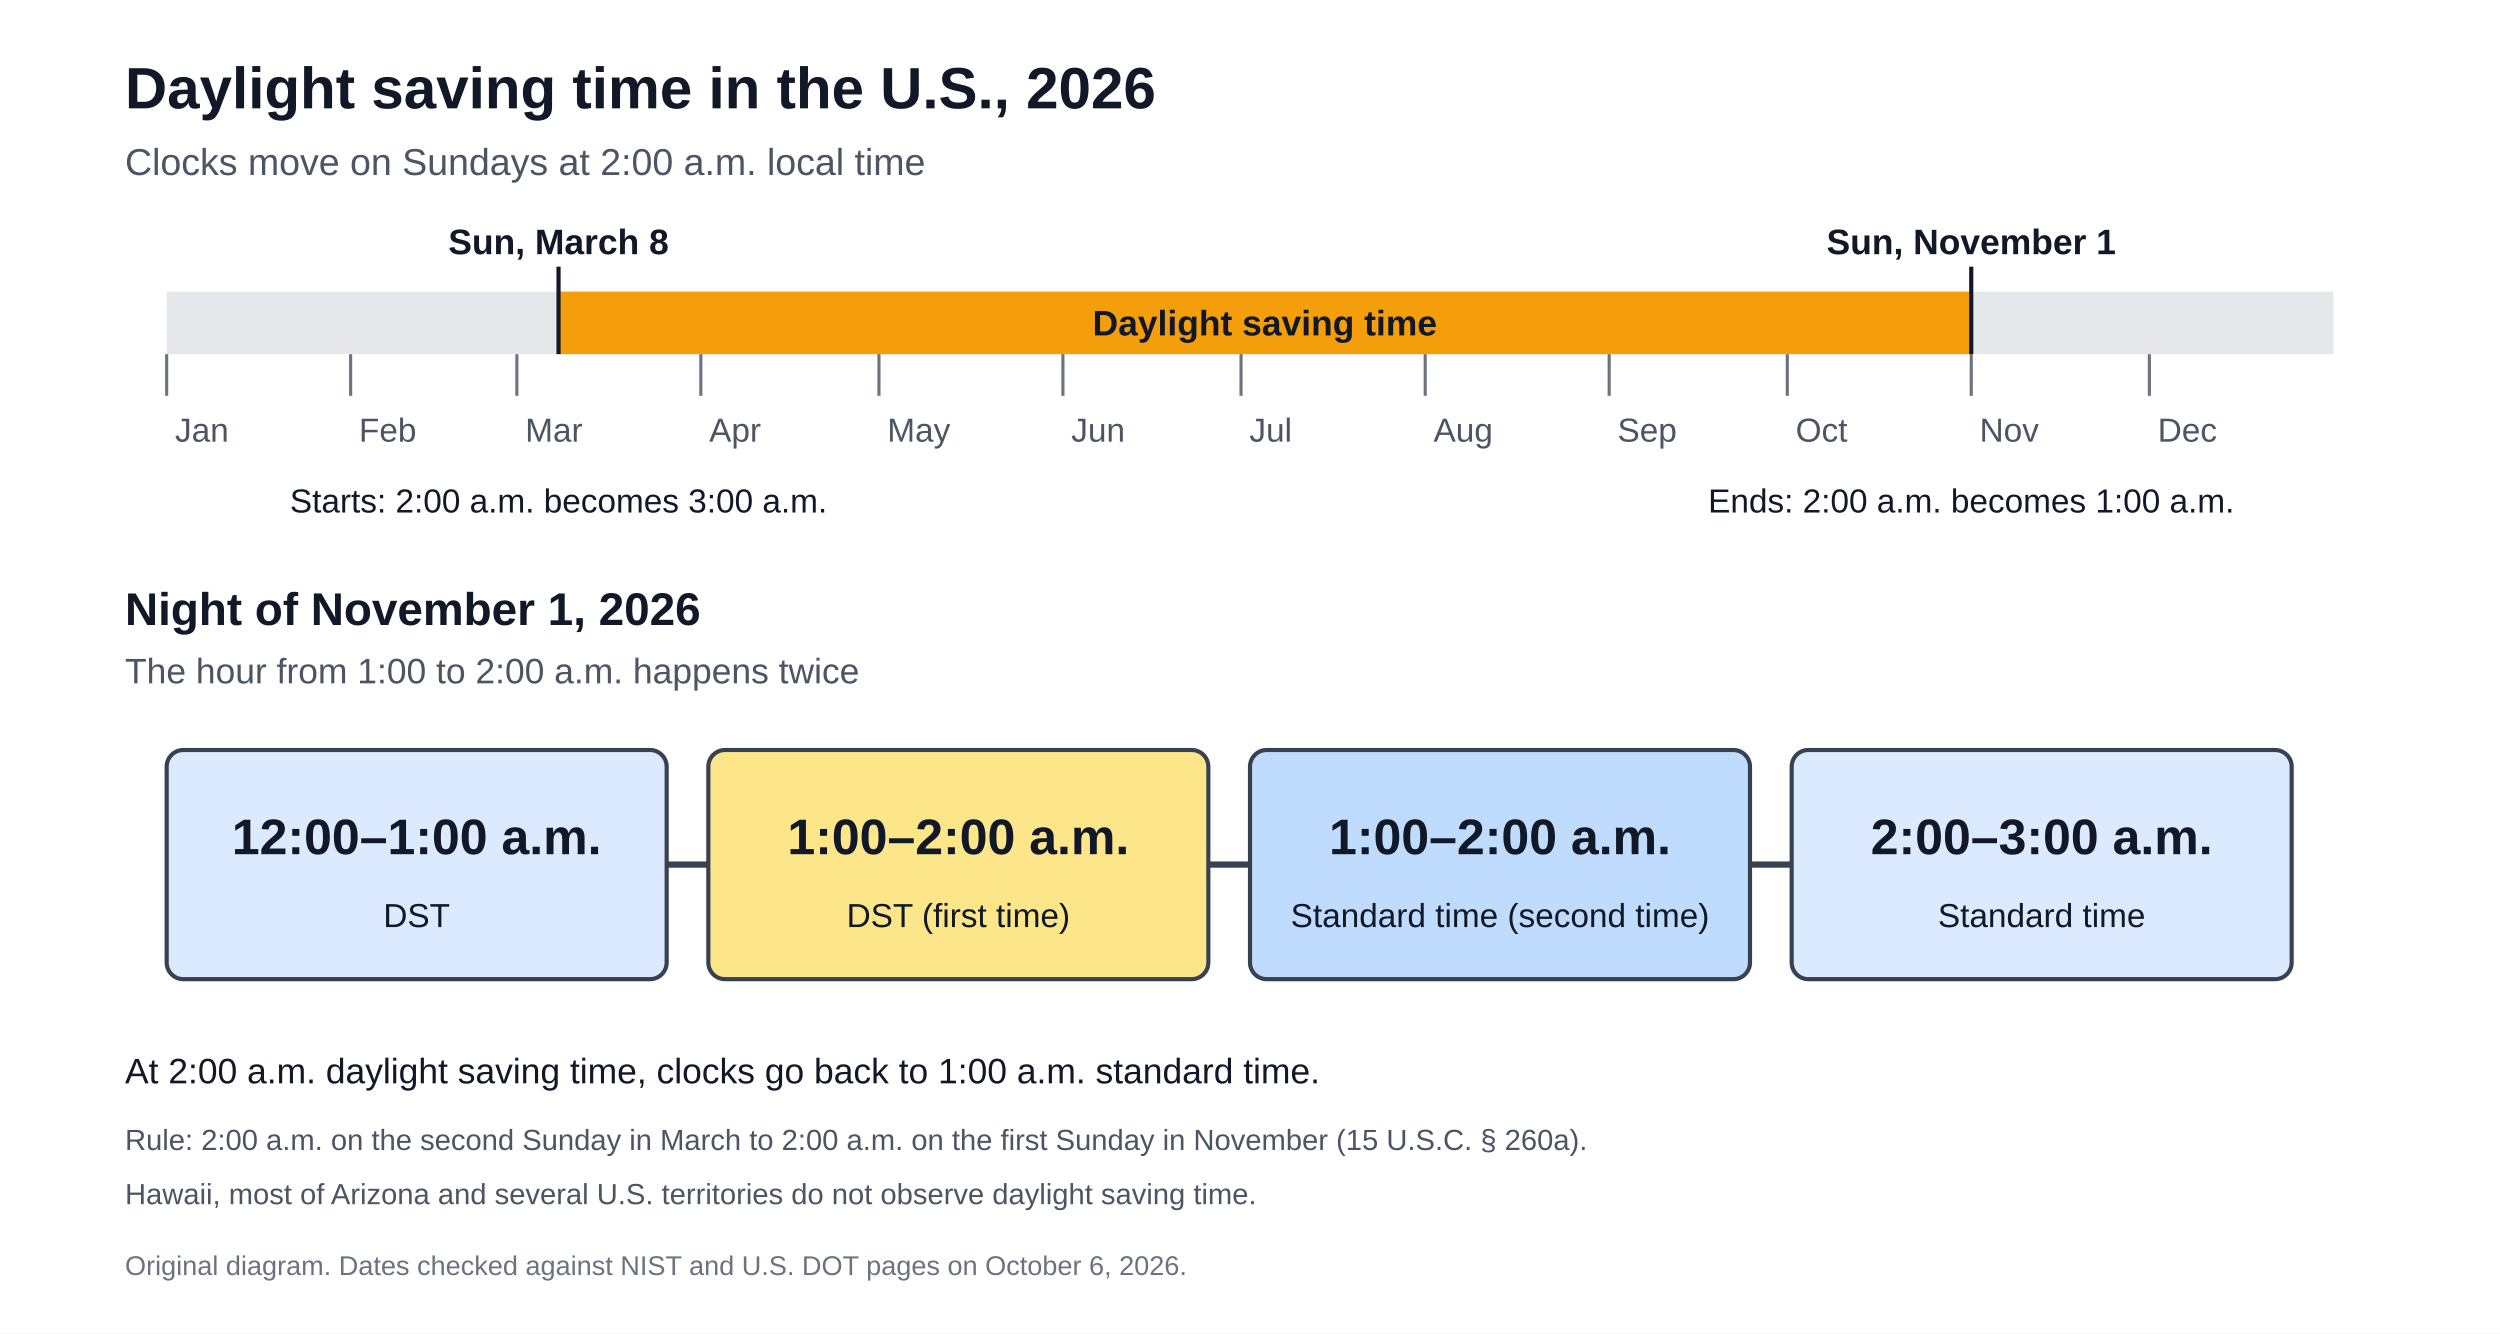
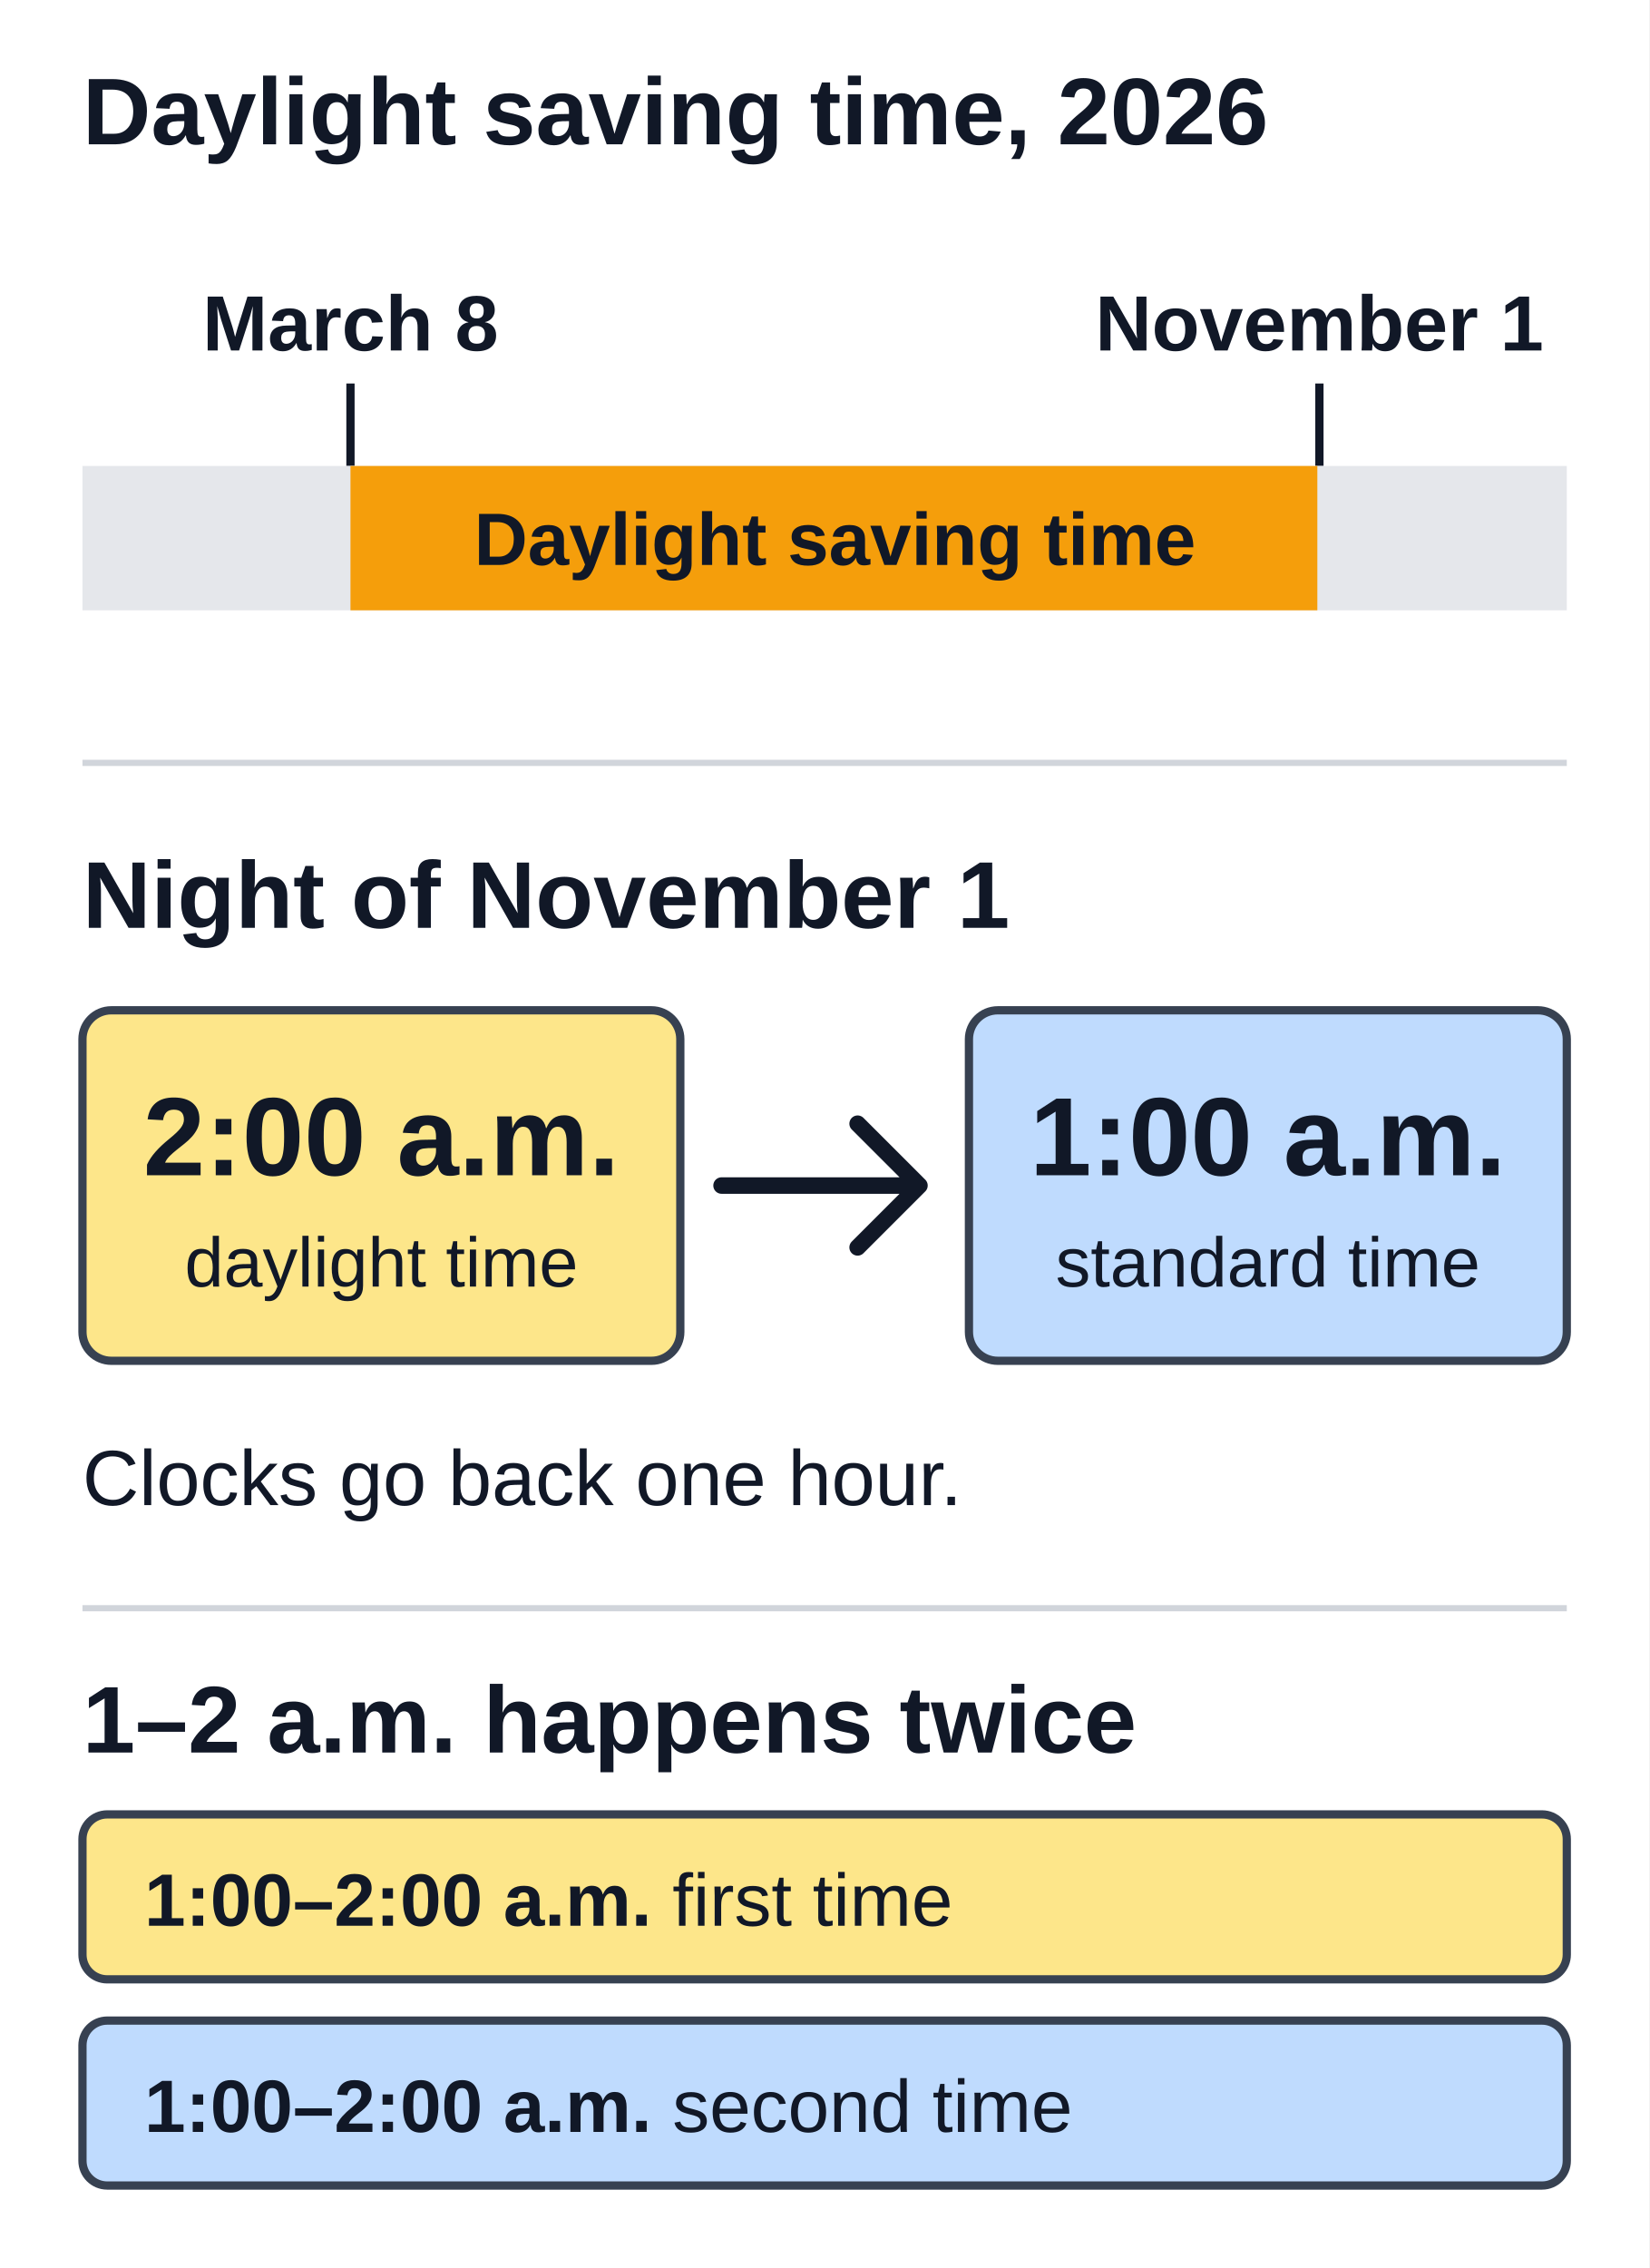
- <svg xmlns="http://www.w3.org/2000/svg" width="1200" height="640" viewBox="0 0 1200 640" font-family="Arial, Helvetica, sans-serif">
-   <rect width="1200" height="640" fill="#ffffff" />
-   <text x="60" y="52" font-size="28" font-weight="bold" fill="#111827">Daylight saving time in the U.S., 2026</text>
-   <text x="60" y="84" font-size="18" fill="#4b5563">Clocks move on Sundays at 2:00 a.m. local time</text>
-   <rect x="80" y="140" width="1040" height="30" fill="#e5e7eb" />
-   <rect x="268.1" y="140" width="678.1" height="30" fill="#f59e0b" />
-   <text x="607.1" y="161" font-size="17" font-weight="bold" fill="#111827" text-anchor="middle">Daylight saving time</text>
-   <line x1="80.0" y1="170" x2="80.0" y2="190" stroke="#6b7280" stroke-width="1.5" />
-   <text x="84.0" y="212" font-size="16" fill="#4b5563">Jan</text>
-   <line x1="168.3" y1="170" x2="168.3" y2="190" stroke="#6b7280" stroke-width="1.5" />
-   <text x="172.3" y="212" font-size="16" fill="#4b5563">Feb</text>
-   <line x1="248.1" y1="170" x2="248.1" y2="190" stroke="#6b7280" stroke-width="1.5" />
-   <text x="252.1" y="212" font-size="16" fill="#4b5563">Mar</text>
-   <line x1="336.4" y1="170" x2="336.4" y2="190" stroke="#6b7280" stroke-width="1.5" />
-   <text x="340.4" y="212" font-size="16" fill="#4b5563">Apr</text>
-   <line x1="421.9" y1="170" x2="421.9" y2="190" stroke="#6b7280" stroke-width="1.5" />
-   <text x="425.9" y="212" font-size="16" fill="#4b5563">May</text>
-   <line x1="510.2" y1="170" x2="510.2" y2="190" stroke="#6b7280" stroke-width="1.5" />
-   <text x="514.2" y="212" font-size="16" fill="#4b5563">Jun</text>
-   <line x1="595.7" y1="170" x2="595.7" y2="190" stroke="#6b7280" stroke-width="1.5" />
-   <text x="599.7" y="212" font-size="16" fill="#4b5563">Jul</text>
-   <line x1="684.1" y1="170" x2="684.1" y2="190" stroke="#6b7280" stroke-width="1.5" />
-   <text x="688.1" y="212" font-size="16" fill="#4b5563">Aug</text>
-   <line x1="772.4" y1="170" x2="772.4" y2="190" stroke="#6b7280" stroke-width="1.5" />
-   <text x="776.4" y="212" font-size="16" fill="#4b5563">Sep</text>
-   <line x1="857.9" y1="170" x2="857.9" y2="190" stroke="#6b7280" stroke-width="1.5" />
-   <text x="861.9" y="212" font-size="16" fill="#4b5563">Oct</text>
-   <line x1="946.2" y1="170" x2="946.2" y2="190" stroke="#6b7280" stroke-width="1.5" />
-   <text x="950.2" y="212" font-size="16" fill="#4b5563">Nov</text>
-   <line x1="1031.7" y1="170" x2="1031.7" y2="190" stroke="#6b7280" stroke-width="1.5" />
-   <text x="1035.7" y="212" font-size="16" fill="#4b5563">Dec</text>
-   <line x1="268.1" y1="128" x2="268.1" y2="170" stroke="#111827" stroke-width="2" />
-   <line x1="946.2" y1="128" x2="946.2" y2="170" stroke="#111827" stroke-width="2" />
-   <text x="268.1" y="122" font-size="17" font-weight="bold" fill="#111827" text-anchor="middle">Sun, March 8</text>
-   <text x="946.2" y="122" font-size="17" font-weight="bold" fill="#111827" text-anchor="middle">Sun, November 1</text>
-   <text x="268.1" y="246" font-size="16" fill="#111827" text-anchor="middle">Starts: 2:00 a.m. becomes 3:00 a.m.</text>
-   <text x="946.2" y="246" font-size="16" fill="#111827" text-anchor="middle">Ends: 2:00 a.m. becomes 1:00 a.m.</text>
-   <text x="60" y="300" font-size="22" font-weight="bold" fill="#111827">Night of November 1, 2026</text>
-   <text x="60" y="328" font-size="17" fill="#4b5563">The hour from 1:00 to 2:00 a.m. happens twice</text>
-   <rect x="80" y="360" width="240" height="110" rx="8" fill="#dbeafe" stroke="#374151" stroke-width="2" />
-   <text x="200" y="410" font-size="24" font-weight="bold" fill="#111827" text-anchor="middle">12:00–1:00 a.m.</text>
-   <text x="200" y="445" font-size="16" fill="#111827" text-anchor="middle">DST</text>
-   <rect x="340" y="360" width="240" height="110" rx="8" fill="#fde68a" stroke="#374151" stroke-width="2" />
-   <text x="460" y="410" font-size="24" font-weight="bold" fill="#111827" text-anchor="middle">1:00–2:00 a.m.</text>
-   <text x="460" y="445" font-size="16" fill="#111827" text-anchor="middle">DST (first time)</text>
-   <rect x="600" y="360" width="240" height="110" rx="8" fill="#bfdbfe" stroke="#374151" stroke-width="2" />
-   <text x="720" y="410" font-size="24" font-weight="bold" fill="#111827" text-anchor="middle">1:00–2:00 a.m.</text>
-   <text x="720" y="445" font-size="16" fill="#111827" text-anchor="middle">Standard time (second time)</text>
-   <rect x="860" y="360" width="240" height="110" rx="8" fill="#dbeafe" stroke="#374151" stroke-width="2" />
-   <text x="980" y="410" font-size="24" font-weight="bold" fill="#111827" text-anchor="middle">2:00–3:00 a.m.</text>
-   <text x="980" y="445" font-size="16" fill="#111827" text-anchor="middle">Standard time</text>
-   <path d="M320 415 h20" stroke="#374151" stroke-width="3" fill="none" />
-   <path d="M580 415 h20" stroke="#374151" stroke-width="3" fill="none" />
-   <path d="M840 415 h20" stroke="#374151" stroke-width="3" fill="none" />
-   <text x="60" y="520" font-size="17" fill="#111827">At 2:00 a.m. daylight saving time, clocks go back to 1:00 a.m. standard time.</text>
-   <text x="60" y="552" font-size="14" fill="#4b5563">Rule: 2:00 a.m. on the second Sunday in March to 2:00 a.m. on the first Sunday in November (15 U.S.C. § 260a).</text>
-   <text x="60" y="578" font-size="14" fill="#4b5563">Hawaii, most of Arizona and several U.S. territories do not observe daylight saving time.</text>
-   <text x="60" y="612" font-size="13" fill="#6b7280">Original diagram. Dates checked against NIST and U.S. DOT pages on October 6, 2026.</text>
+ <svg xmlns="http://www.w3.org/2000/svg" width="800" height="1100" viewBox="0 0 800 1100" font-family="Arial, Helvetica, sans-serif">
+   <rect width="800" height="1100" fill="#ffffff" />
+   <text x="40" y="70" font-size="46" font-weight="bold" fill="#111827">Daylight saving time, 2026</text>
+   <text x="170" y="170" font-size="38" font-weight="bold" fill="#111827" text-anchor="middle">March 8</text>
+   <text x="640" y="170" font-size="38" font-weight="bold" fill="#111827" text-anchor="middle">November 1</text>
+   <line x1="170" y1="186" x2="170" y2="226" stroke="#111827" stroke-width="4" />
+   <line x1="640" y1="186" x2="640" y2="226" stroke="#111827" stroke-width="4" />
+   <rect x="40" y="226" width="720" height="70" fill="#e5e7eb" />
+   <rect x="170" y="226" width="469" height="70" fill="#f59e0b" />
+   <text x="405" y="274" font-size="36" font-weight="bold" fill="#111827" text-anchor="middle">Daylight saving time</text>
+   <line x1="40" y1="370" x2="760" y2="370" stroke="#d1d5db" stroke-width="3" />
+   <text x="40" y="450" font-size="46" font-weight="bold" fill="#111827">Night of November 1</text>
+   <rect x="40" y="490" width="290" height="170" rx="14" fill="#fde68a" stroke="#374151" stroke-width="4" />
+   <text x="185" y="570" font-size="54" font-weight="bold" fill="#111827" text-anchor="middle">2:00 a.m.</text>
+   <text x="185" y="624" font-size="34" fill="#111827" text-anchor="middle">daylight time</text>
+   <path d="M350 575 H440 M416 545 L446 575 L416 605" stroke="#111827" stroke-width="8" fill="none" stroke-linecap="round" stroke-linejoin="round" />
+   <rect x="470" y="490" width="290" height="170" rx="14" fill="#bfdbfe" stroke="#374151" stroke-width="4" />
+   <text x="615" y="570" font-size="54" font-weight="bold" fill="#111827" text-anchor="middle">1:00 a.m.</text>
+   <text x="615" y="624" font-size="34" fill="#111827" text-anchor="middle">standard time</text>
+   <text x="40" y="730" font-size="38" fill="#111827">Clocks go back one hour.</text>
+   <line x1="40" y1="780" x2="760" y2="780" stroke="#d1d5db" stroke-width="3" />
+   <text x="40" y="850" font-size="46" font-weight="bold" fill="#111827">1–2 a.m. happens twice</text>
+   <rect x="40" y="880" width="720" height="80" rx="12" fill="#fde68a" stroke="#374151" stroke-width="4" />
+   <text x="70" y="934" font-size="36" fill="#111827">
+     <tspan font-weight="bold">1:00–2:00 a.m.</tspan> first time</text>
+   <rect x="40" y="980" width="720" height="80" rx="12" fill="#bfdbfe" stroke="#374151" stroke-width="4" />
+   <text x="70" y="1034" font-size="36" fill="#111827">
+     <tspan font-weight="bold">1:00–2:00 a.m.</tspan> second time</text>
</svg>
